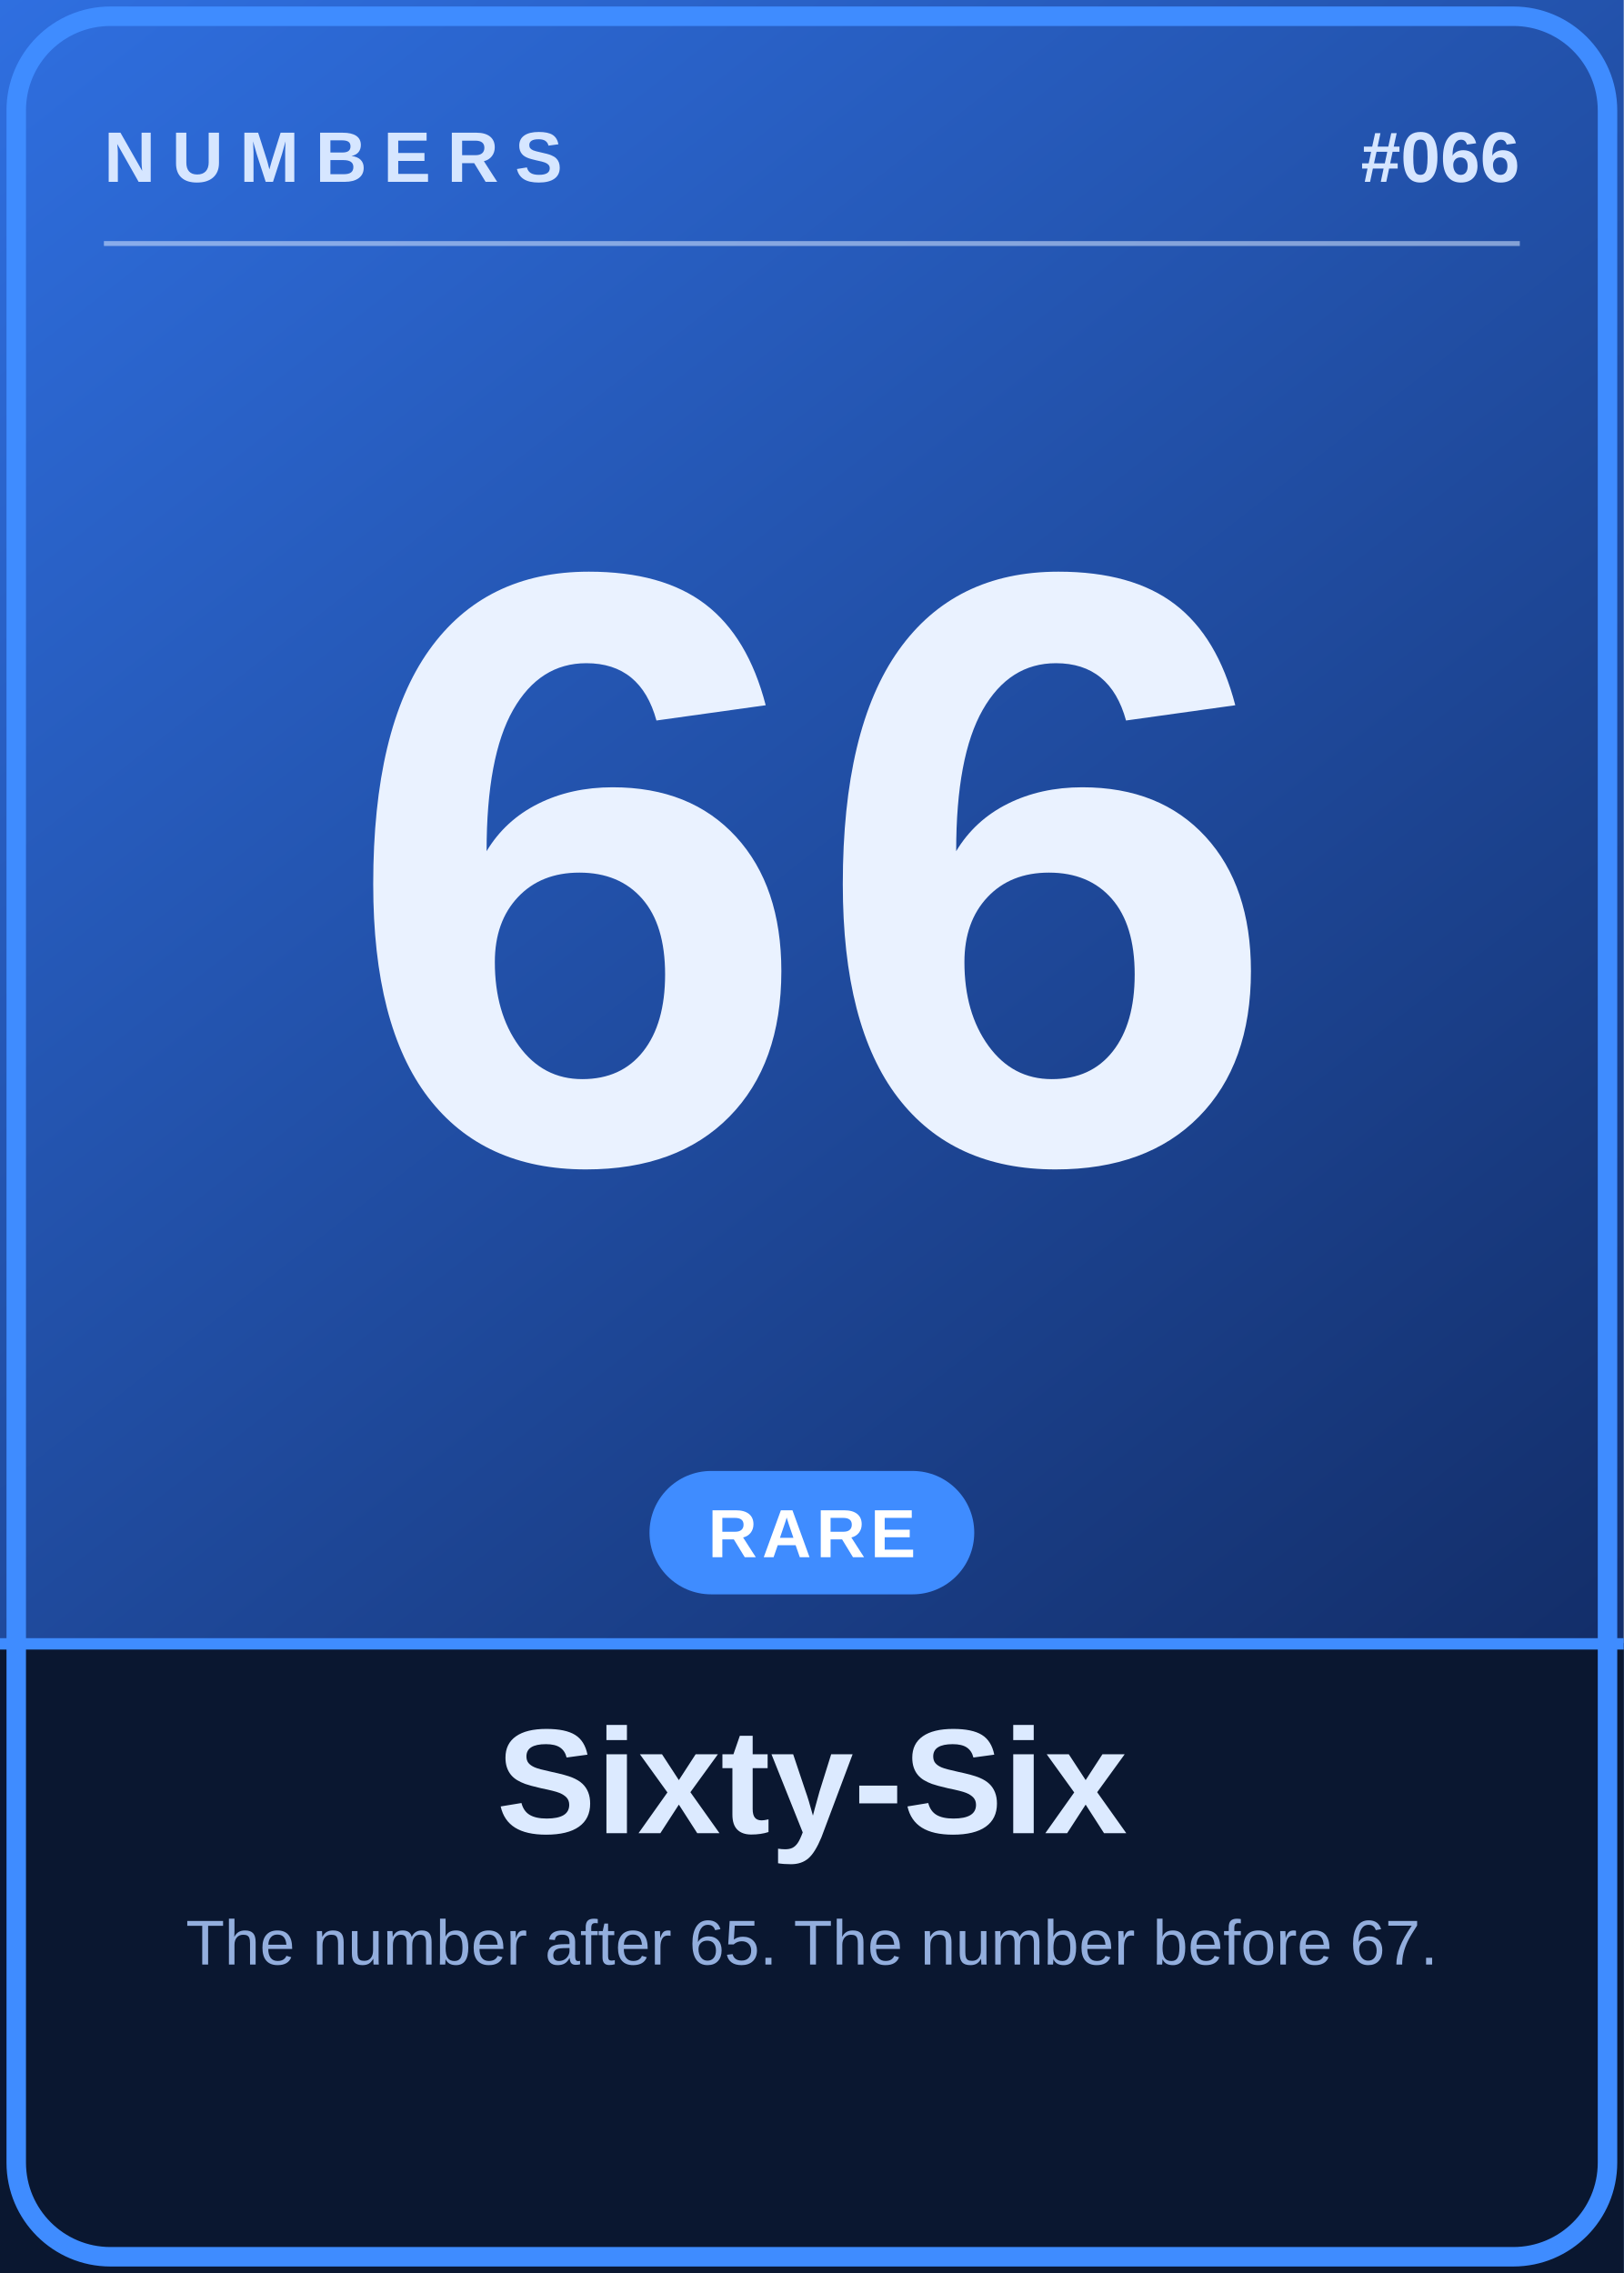
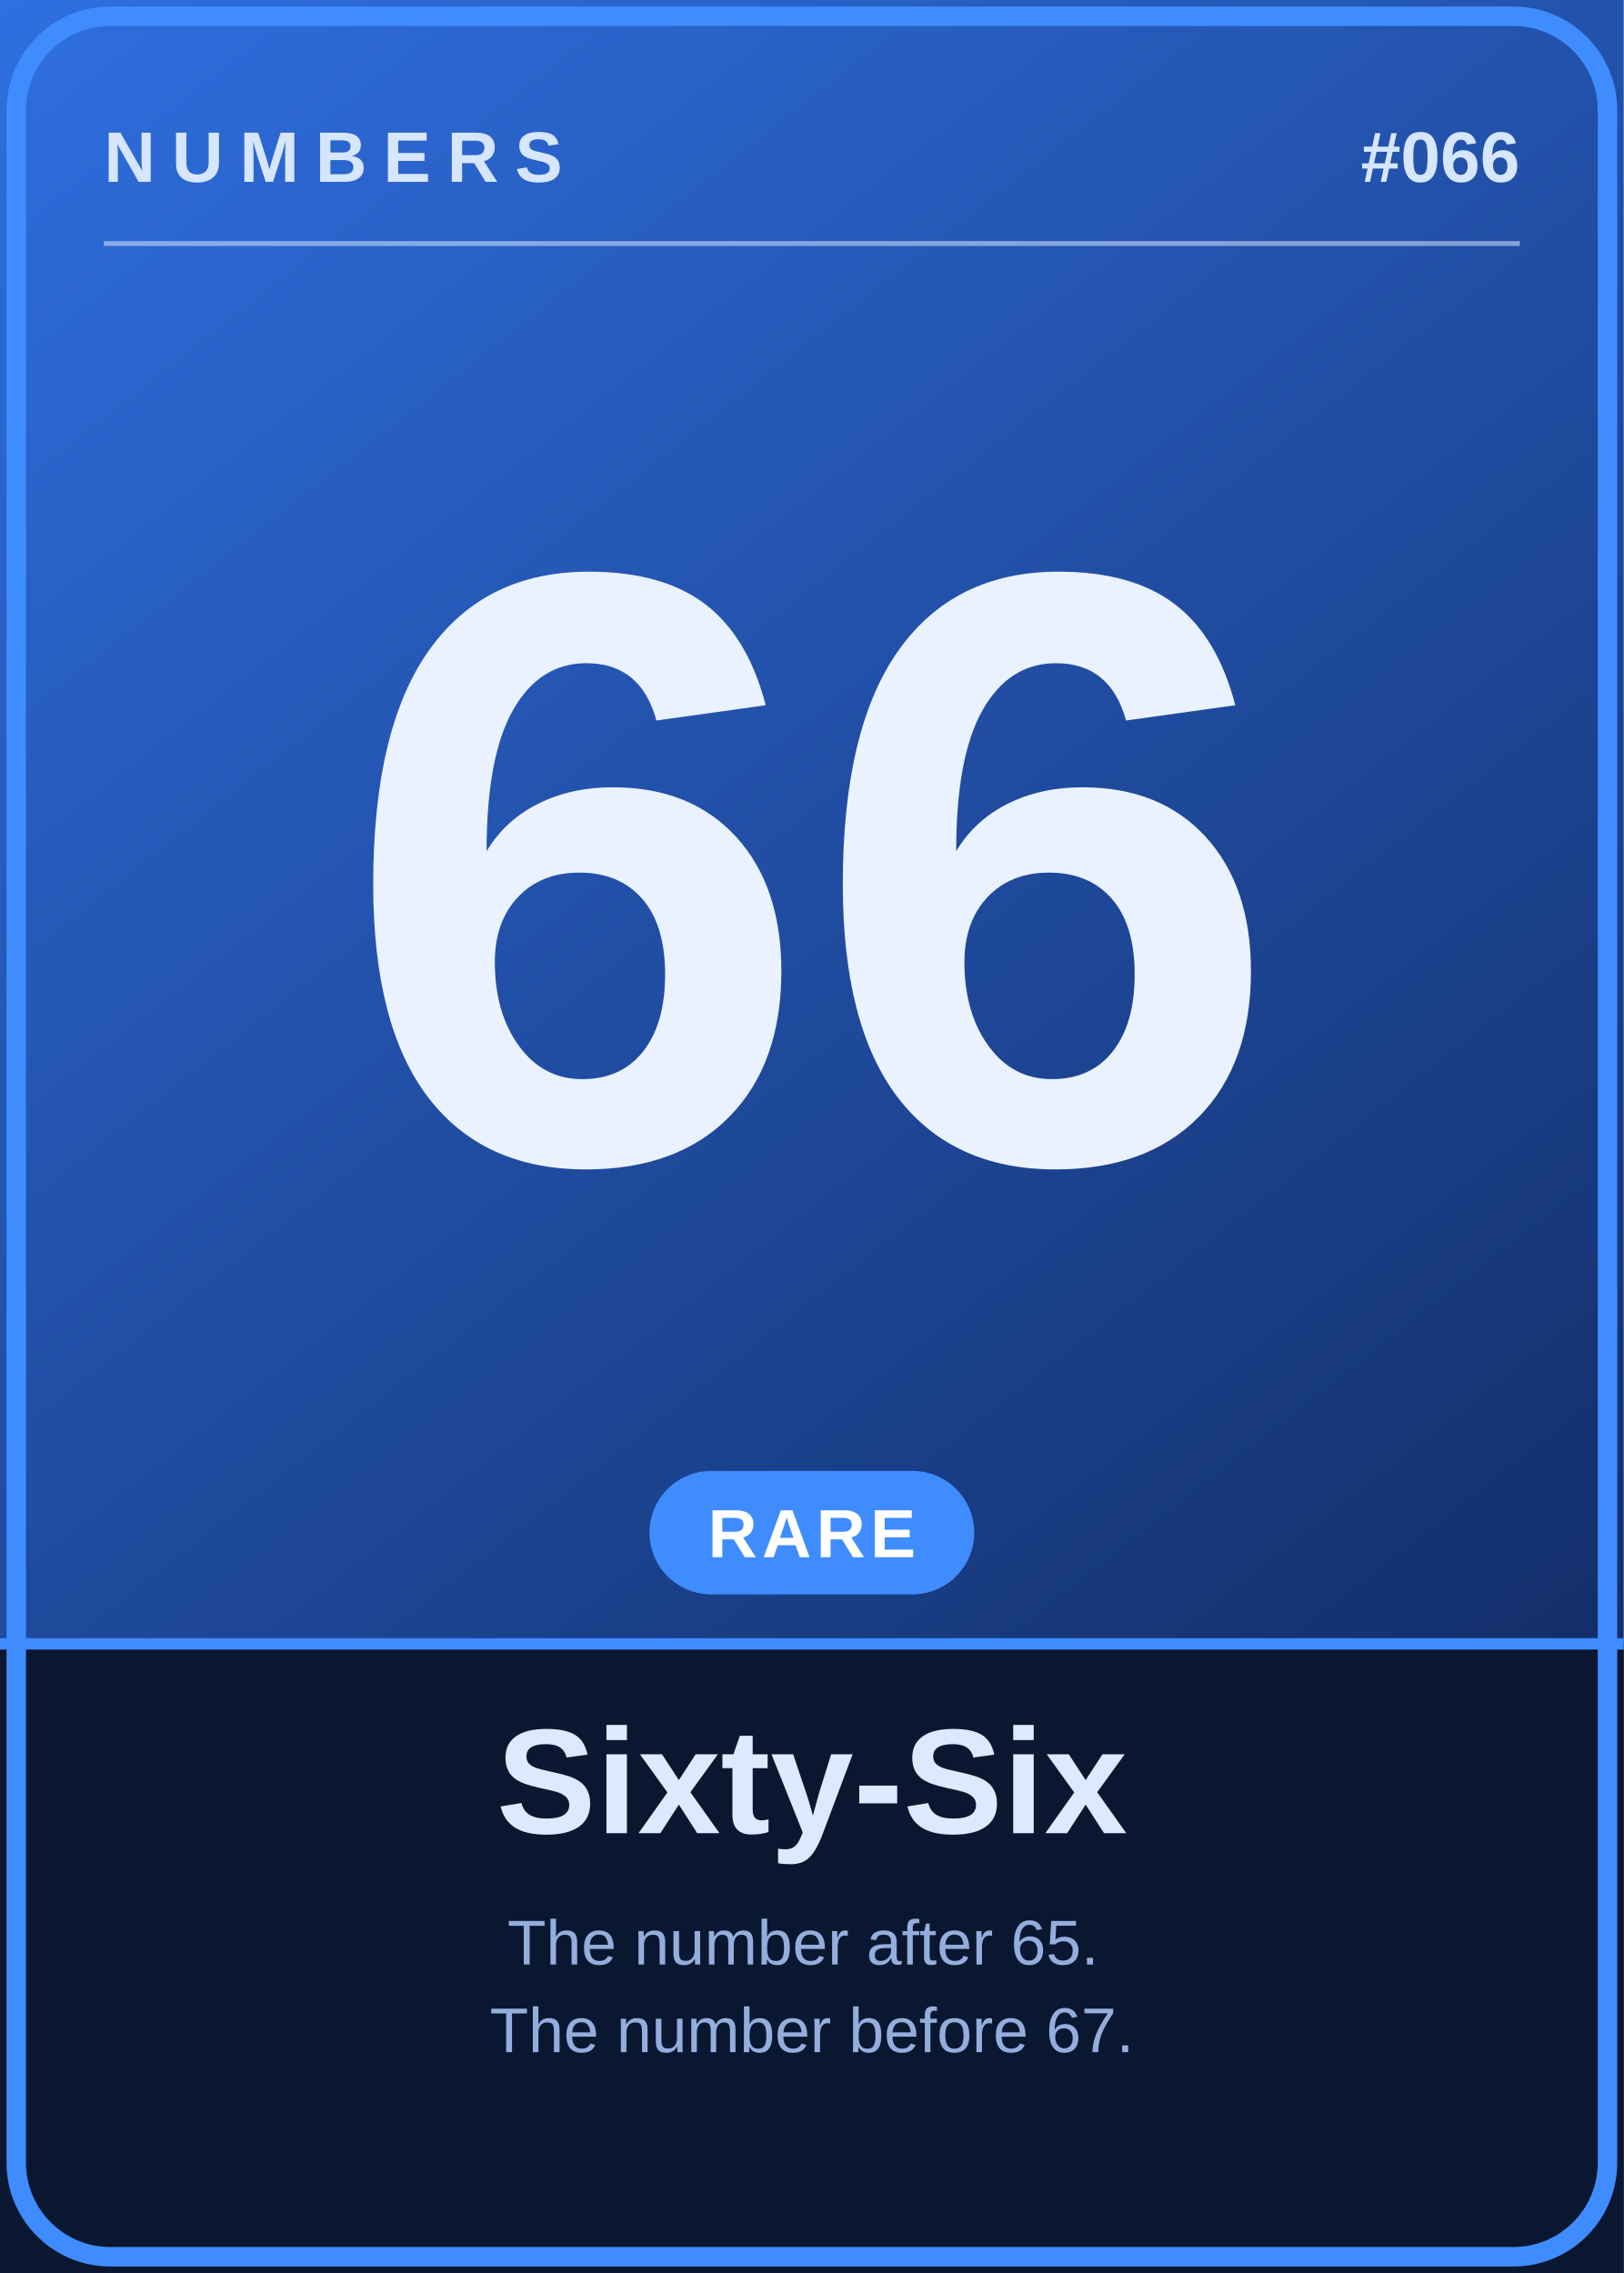
<svg xmlns="http://www.w3.org/2000/svg" viewBox="0 0 1000 1400">
  <defs>
    <linearGradient id="bg" x1="0" y1="0" x2="0.55" y2="1">
      <stop offset="0" stop-color="#2f6fe0" />
      <stop offset="1" stop-color="#122c66" />
    </linearGradient>
  </defs>
  <rect width="1000" height="1400" fill="url(#bg)" />
  <rect y="1012" width="1000" height="388" fill="#0a1730" />
  <text x="500" y="528" dy="0.36em" text-anchor="middle" font-family="Arial, Helvetica, sans-serif" font-weight="900" font-size="520" fill="#eaf2ff">66</text>
  <text x="64" y="112" font-family="Arial, Helvetica, sans-serif" font-weight="700" font-size="44" letter-spacing="10" fill="#d6e6ff">NUMBERS</text>
  <text x="936" y="112" text-anchor="end" font-family="Arial, Helvetica, sans-serif" font-weight="700" font-size="44" fill="#d6e6ff">#066</text>
  <line x1="64" y1="150" x2="936" y2="150" stroke="#d6e6ff" stroke-width="3" opacity="0.55" />
  <rect x="400" y="906" width="200" height="76" rx="38" fill="#3f8cff" />
  <text x="500" y="944" dy="0.36em" text-anchor="middle" font-family="Arial, Helvetica, sans-serif" font-weight="700" font-size="42" letter-spacing="3" fill="#ffffff">RARE</text>
  <rect y="1009" width="1000" height="7" fill="#3f8cff" />
  <text x="500" y="1096" dy="0.36em" text-anchor="middle" font-family="Arial, Helvetica, sans-serif" font-weight="700" font-size="92" fill="#dceaff">Sixty-Six</text>
  <text y="1210" font-family="Arial, Helvetica, sans-serif" font-size="39" fill="#93aedd" text-anchor="middle">
-     <tspan x="500" dy="0">The number after 65. The number before 67.</tspan>
+     <tspan x="500" dy="0" font-size="39">The number after 65.</tspan>
+     <tspan x="500" dy="54" font-size="39">The number before 67.</tspan>
  </text>
  <rect x="10" y="10" width="980" height="1380" rx="58" fill="none" stroke="#3f8cff" stroke-width="12" />
</svg>
